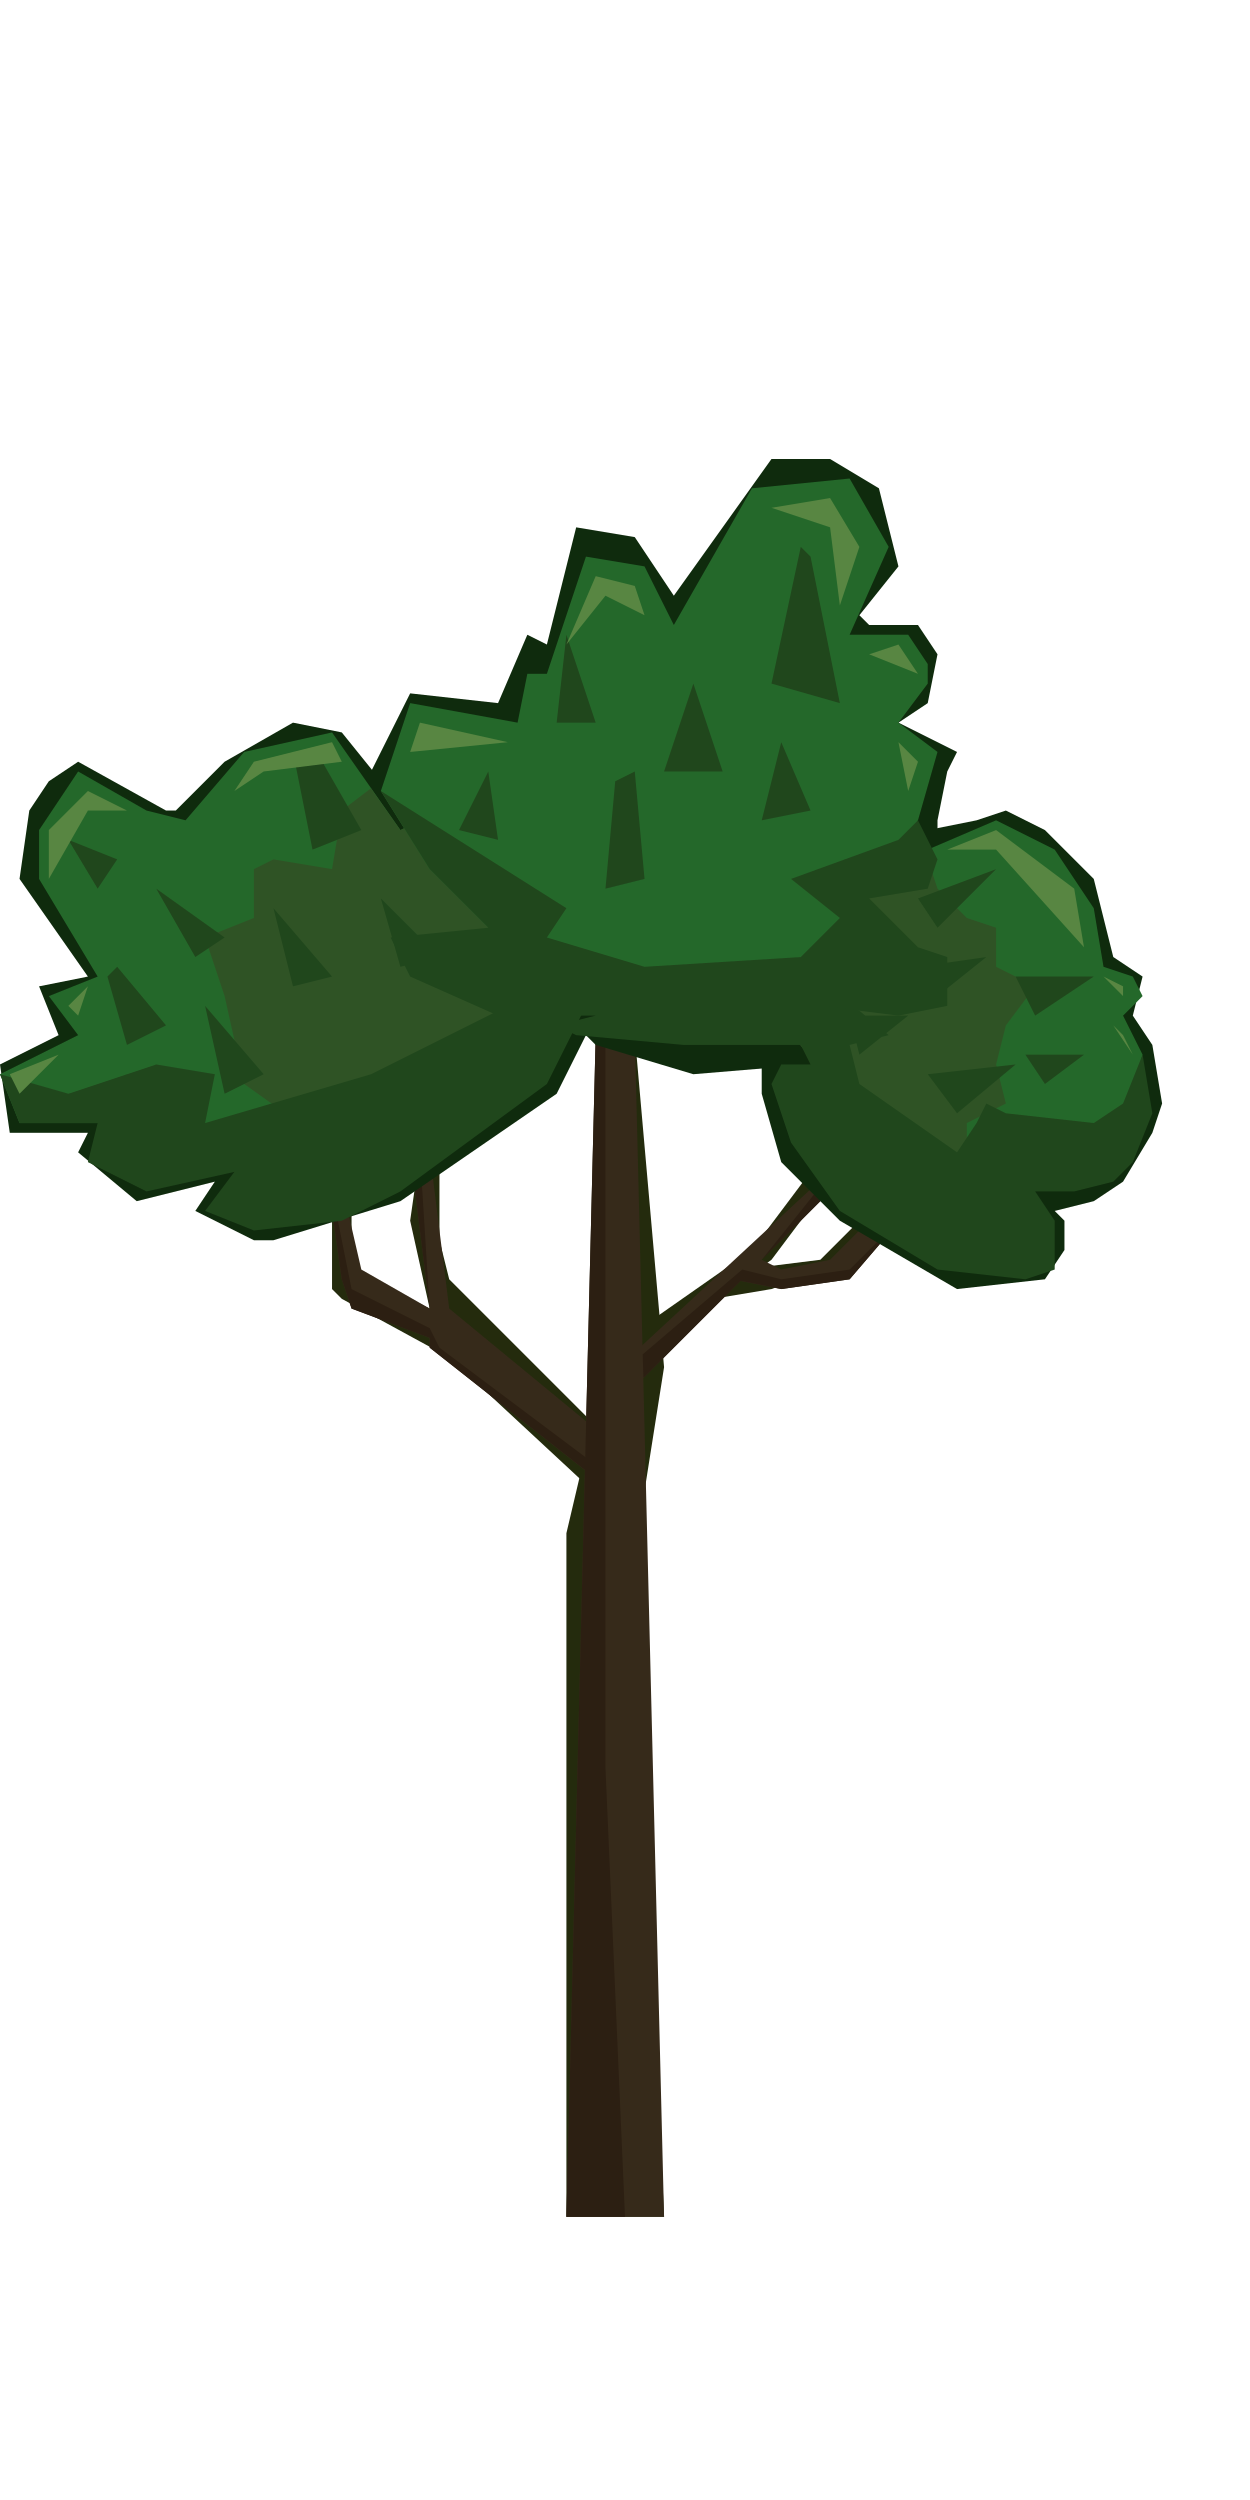
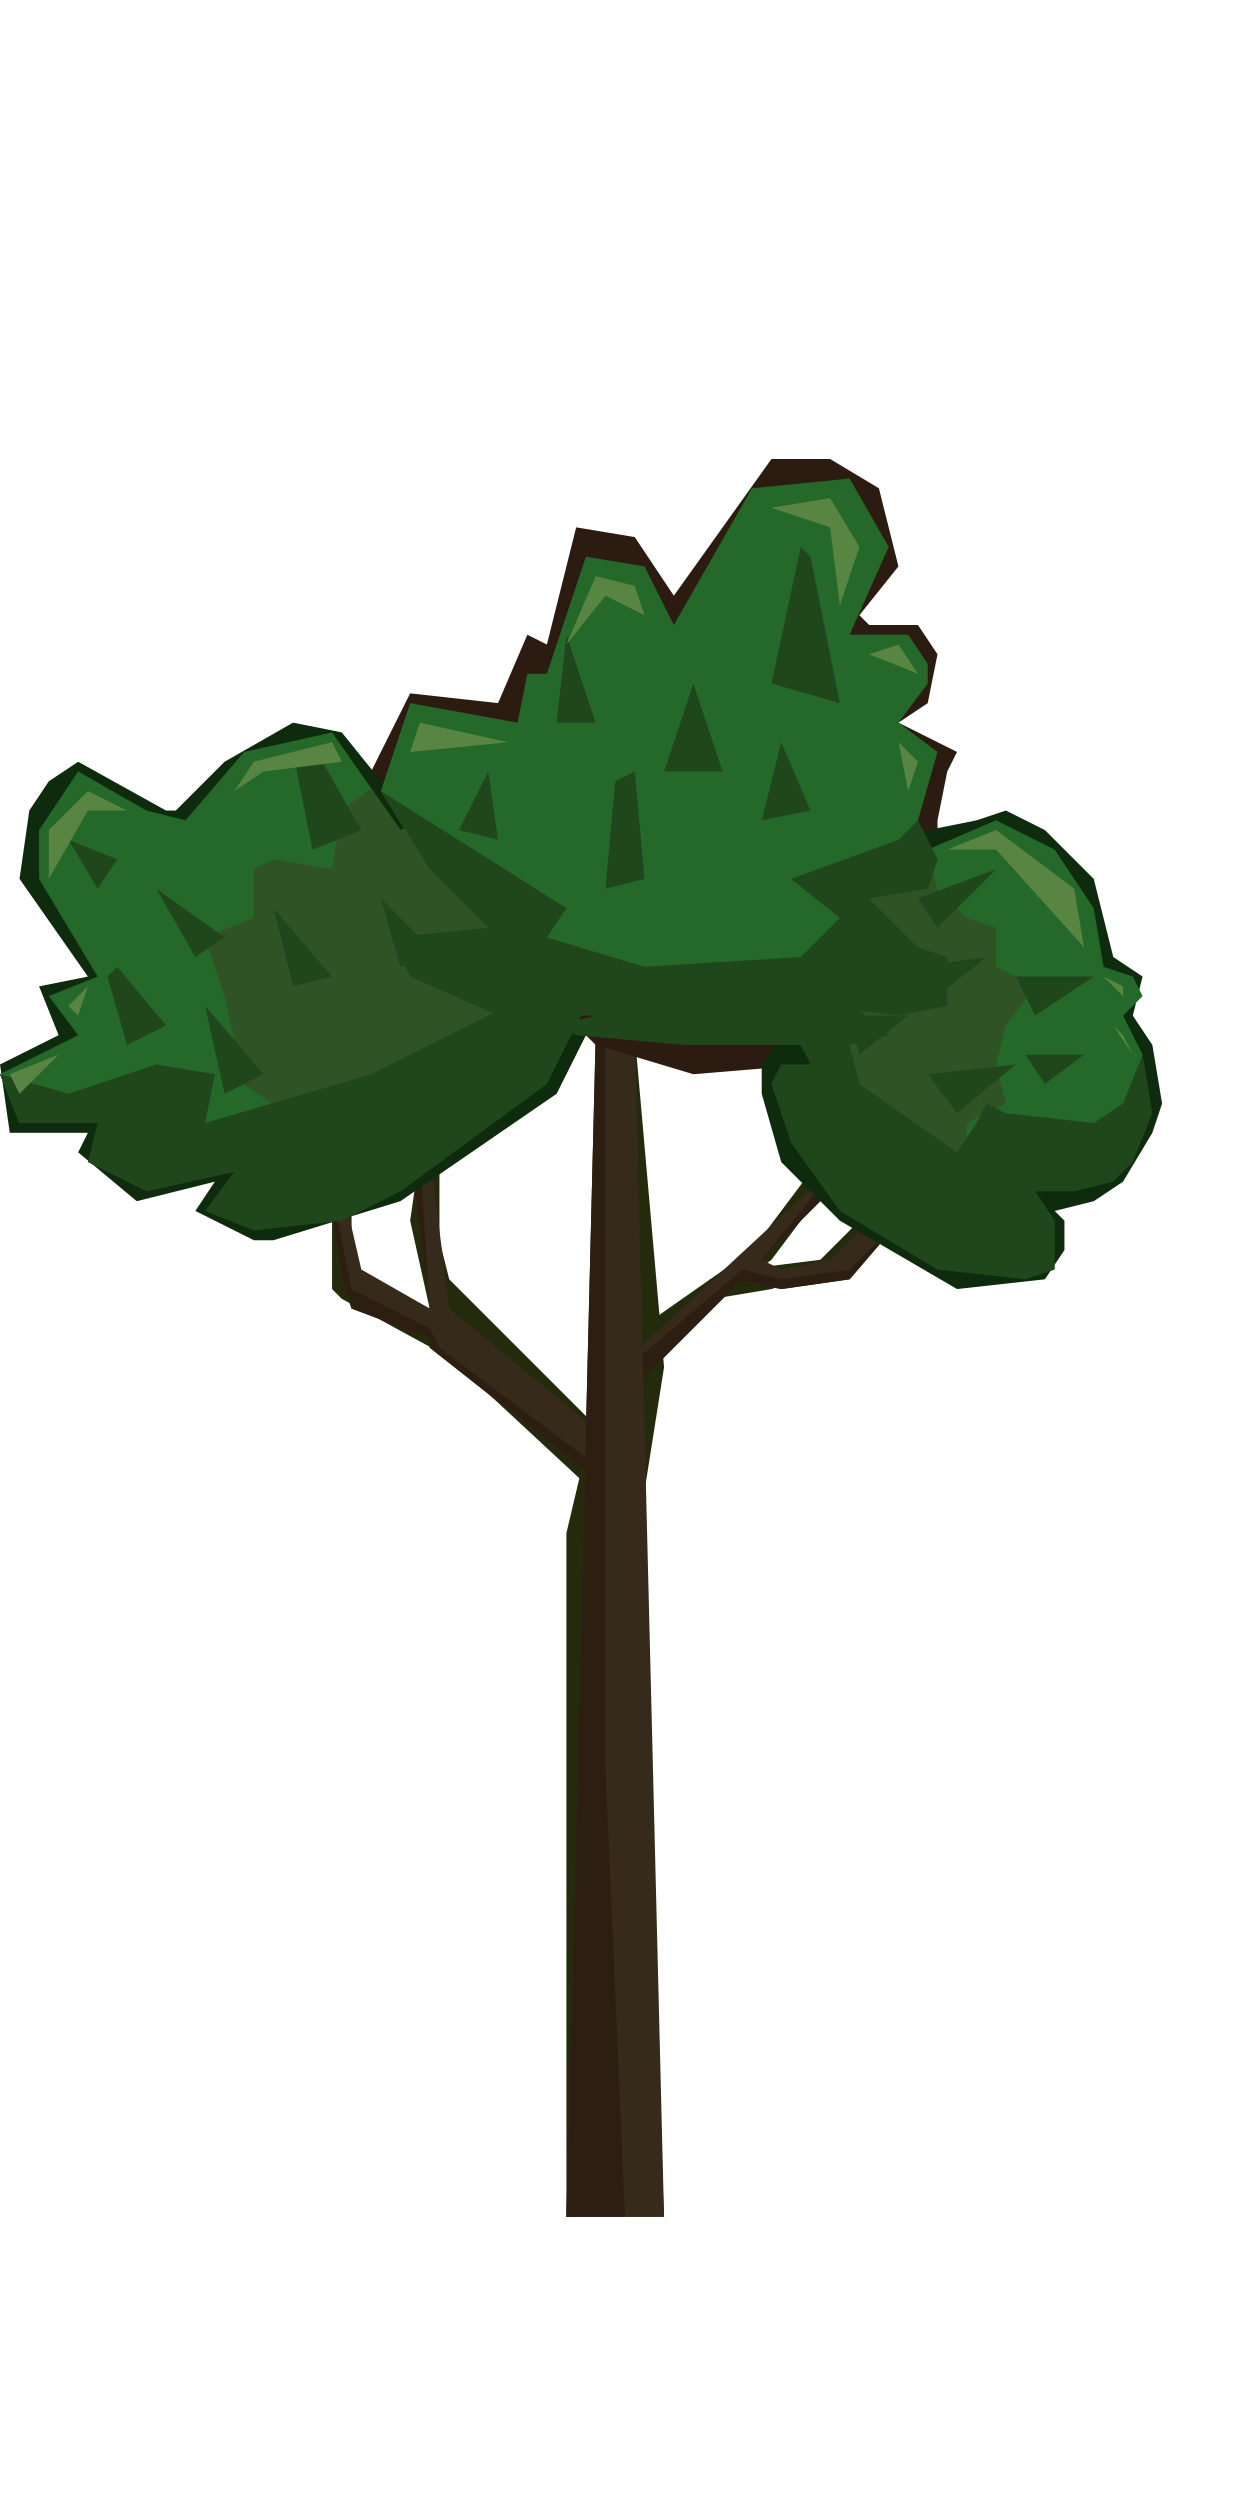
<svg xmlns="http://www.w3.org/2000/svg" width="16" height="32">
  <g>
    <path d="M7.25 28.375l0-8.75.5-2.125-.125-4.25.5 0 .375 4.25-.375 2.375.375 8.5M9.125 16.625l.75-.125 1-.375.25-.375-.125-.125-.5.5-1 .125" fill="#242B0D" />
    <path fill="#242B0D" d="M7.5 19l-1.75-1.625-1.375-.75-.125-.125 0-1.25.25 0 0 1 1 .5-.25-1.125.125-.875.25-.125 0 1.25.125.5 1.875 1.875M8.375 16.875l1.25-.875.75-1 .25.125-.75 1-1.375 1" />
    <path d="M7.25 28.375l.375-15.125.5 0 .375 15.125M9.75 16.125l.25.125.625-.125.75-.75.25.125-.75.875-.875.125-.625-.125" fill="#362A1A" />
    <path fill="#362A1A" d="M8.125 17.75l2.625-2.625 0-.25-2.562 2.375M7.875 18.5l-2.125-1.75-.25-2-.25 0 .25 2-.875-.5-.375-1.625-.125 0 .25 1.75.125.375 1 .375 0 .125 2.375 1.875" />
    <path d="M7.25 28.375l.75 0-.25-5.75 0-9.375-.125 0" fill="#2C1F12" />
    <path d="M7.621 18.922l-2.121-1.672 0-.125-1-.375-.125-.375-.25-1.75.375 1.875 1 .5.125.25 2 1.5M5.25 14.75l.25 2-.125-2M8.236 17.638l-.01-.302 1.274-1.086.5.125.875-.125.75-.75-.75.875-.875.125-.52-.105M10.75 15.125l-1 1 1-1.25" fill="#2C1F12" />
  </g>
-   <path fill="#0F2B0D" d="M7.375 13.125l-1.25 0-1-.5-.25-.5 1.25-.125-1-.875-.375-1.25.5-1 1.125.125.375-.875.25.125.375-1.5.75.125.5.75 1.25-1.75.75 0 .625.375.25 1-.5.625.125.125.625 0 .25.375-.125.625-.375.25.75.375-.125.25-.125.625 0 .5.125.25-.25.25-.625.25.75.375.375.25-.125.5-.5.25-.625 0-.5 0 .625.25-.125.125-.75.125-1.5.125-1.25-.375" />
-   <path fill="#0F2B0D" d="M7.5 13.25l-.375.75-2 1.375-1.625.5-.25 0-.75-.375.25-.375-1 .25-.75-.625.125-.25-1 0-.125-.875.75-.375-.25-.625.625-.125-.875-1.25.125-.875.25-.375.375-.25 1.125.625.125 0 .625-.625.875-.5.625.125" />
-   <path fill="#0F2B0D" d="M9.75 13.625l0 .375.25.875.75.75 1.5.875 1.125-.125.25-.375 0-.375-.125-.125.5-.125.375-.25.375-.625.125-.375-.125-.75-.25-.375.125-.5-.375-.25-.25-1-.625-.625-.5-.25-.375.125-.625.125" />
+   <path class="ftreeDark" fill="#2B1B10" d="M7.375 13.125l-1.25 0-1-.5-.25-.5 1.25-.125-1-.875-.375-1.25.5-1 1.125.125.375-.875.25.125.375-1.5.75.125.5.75 1.25-1.75.75 0 .625.375.25 1-.5.625.125.125.625 0 .25.375-.125.625-.375.25.75.375-.125.25-.125.625 0 .5.125.25-.25.25-.625.25.75.375.375.25-.125.5-.5.25-.625 0-.5 0 .625.25-.125.125-.75.125-1.5.125-1.25-.375" />
+   <path class="ftreeDark" fill="#0F2B0D" d="M7.5 13.25l-.375.75-2 1.375-1.625.5-.25 0-.75-.375.25-.375-1 .25-.75-.625.125-.25-1 0-.125-.875.75-.375-.25-.625.625-.125-.875-1.25.125-.875.25-.375.375-.25 1.125.625.125 0 .625-.625.875-.5.625.125" />
+   <path class="ftreeDark" fill="#0F2B0D" d="M9.75 13.625l0 .375.25.875.75.75 1.5.875 1.125-.125.25-.375 0-.375-.125-.125.5-.125.375-.25.375-.625.125-.375-.125-.75-.25-.375.125-.5-.375-.25-.25-1-.625-.625-.5-.25-.375.125-.625.125" />
  <g>
-     <path fill="#24682A" d="M1.25 14.375l-1 0-.25-.625 1-.5-.375-.5.625-.25-.75-1.25 0-.625.5-.75.875.5.5.125.75-.875 1.125-.25.875 1.25.25-.125 1.875 2.125-4 2" />
-     <path d="M4.748 10.09l-.373.285-.125.75-.75-.125-.25.125 0 .625-.625.25.25.75.25 1.125L4 14.5 7.25 13l-1.875-2.5-.25.125" fill="#2F5325" />
-     <path fill="#20471C" d="M0 13.75l.25.625 1 0-.125.5.75.375 1.125-.25-.375.5.625.25 1.125-.125.75-.375 1.875-1.375.5-1-1.25-.875.25.875-1.75.875-2.125.625.125-.625-.75-.125-1.125.375M1.625 13.375l-.25-.875.125-.125.625.75M1.25 11.375l-.375-.625.625.25M2.5 12.25l-.5-.875.875.625M2.875 14l-.25-1.125.75.875M3.75 12.625l-.25-1 .75.875M4 10.875l-.25-1.25.375.125.5.875M5.125 12.375l-.25-.875.75.75" />
+     <path class="ftreeLight" fill="#24682A" d="M1.25 14.375l-1 0-.25-.625 1-.5-.375-.5.625-.25-.75-1.25 0-.625.5-.75.875.5.5.125.75-.875 1.125-.25.875 1.25.25-.125 1.875 2.125-4 2" />
+     <path class="ftreeShadow2" d="M4.748 10.09l-.373.285-.125.75-.75-.125-.25.125 0 .625-.625.25.25.75.25 1.125L4 14.5 7.25 13l-1.875-2.5-.25.125" fill="#2F5325" />
+     <path class="ftreeShadow" fill="#20471C" d="M0 13.75l.25.625 1 0-.125.5.75.375 1.125-.25-.375.5.625.25 1.125-.125.75-.375 1.875-1.375.5-1-1.25-.875.25.875-1.75.875-2.125.625.125-.625-.75-.125-1.125.375M1.625 13.375l-.25-.875.125-.125.625.75M1.25 11.375l-.375-.625.625.25M2.5 12.25l-.5-.875.875.625M2.875 14l-.25-1.125.75.875M3.75 12.625l-.25-1 .75.875M4 10.875l-.25-1.25.375.125.5.875M5.125 12.375l-.25-.875.75.75" />
  </g>
  <g>
-     <path fill="#24682A" d="M10.375 12.875l.625 1.5 1.375.875 1.125-.75.875 0 .25-1-.25-.5.25-.25-.125-.25-.375-.125-.125-.75-.5-.75-.75-.375-.875.375-1.125.5" />
-     <path d="M11.875 11l.125.375.375.375.375.125 0 .5.5.25-.375.5-.125.5.125.5-.5.25 0 .375-.75.25-2.875-3.375" fill="#2F5325" />
-     <path fill="#20471C" d="M10 12.875l.375.75-.375 0-.125.25.25.75.625.875 1.25.75 1.125.125.375-.125 0-.625-.25-.375.5 0 .5-.125.25-.25.25-.625-.125-.75-.25.625-.375.25-1.125-.125-.25-.125-.125.25-.25.375-1.25-.875-.125-.5.5-.125-.75-.625M11.75 11.5l1-.375-.75.75M11.75 12.375l.875-.125-.625.5M13 12.5l1 0-.75.5M11.875 13.75l1.125-.125-.75.625M11 13.5l.625-.5-.75 0M13.125 13.5l.75 0-.5.375" />
+     <path class="ftreeLight" fill="#24682A" d="M10.375 12.875l.625 1.5 1.375.875 1.125-.75.875 0 .25-1-.25-.5.25-.25-.125-.25-.375-.125-.125-.75-.5-.75-.75-.375-.875.375-1.125.5" />
+     <path class="ftreeShadow2" d="M11.875 11l.125.375.375.375.375.125 0 .5.5.25-.375.5-.125.5.125.5-.5.25 0 .375-.75.25-2.875-3.375" fill="#2F5325" />
+     <path class="ftreeShadow" fill="#20471C" d="M10 12.875l.375.75-.375 0-.125.25.25.75.625.875 1.25.75 1.125.125.375-.125 0-.625-.25-.375.5 0 .5-.125.25-.25.25-.625-.125-.75-.25.625-.375.25-1.125-.125-.25-.125-.125.25-.25.375-1.25-.875-.125-.5.5-.125-.75-.625M11.75 11.5l1-.375-.75.75M11.75 12.375l.875-.125-.625.5M13 12.5l1 0-.75.5M11.875 13.75l1.125-.125-.75.625M11 13.5l.625-.5-.75 0M13.125 13.5l.75 0-.5.375" />
  </g>
  <g>
-     <path fill="#24682A" d="M5.5 11.125l-.625-1 .375-1.125 1.375.25.125-.625.25 0 .5-1.5.75.125.375.75 1-1.75 1.25-.125.5.875-.5 1.125.75 0 .25.375 0 .25-.375.5.5.375-.25.875-.25.5-.75.25.5 1.25-4.25.125" />
-     <path d="M4.875 10.125l.625 1 1.75.5M5.5 11.125l.75.75-1.25.125.25.5 1.125.5 1.25 0-.5.125.25.125 1.375.125 1.625 0 .625-.125 0-.125-.5-.25 1 .125.625-.125 0-.625-.375-.125-.625-.625.75-.125.125-.375-.25-.5-.25.25-1.375.5.625.5-.5.5-2 .125-1.25-.375.25-.375M5.875 10.625l.375-.75.125.875M7.125 9.25l.125-1.125.375 1.125M8.5 9.875l.375-1.125.375 1.125M9.875 8.75l.375-1.75.125.125.375 1.875M7.75 11.375l.125-1.375.25-.125.125 1.375M9.75 10.5l.25-1 .375.875" fill="#20471C" />
+     <path class="ftreeLight" fill="#24682A" d="M5.5 11.125l-.625-1 .375-1.125 1.375.25.125-.625.25 0 .5-1.5.75.125.375.75 1-1.75 1.25-.125.5.875-.5 1.125.75 0 .25.375 0 .25-.375.5.5.375-.25.875-.25.5-.75.25.5 1.25-4.25.125" />
+     <path class="ftreeShadow" d="M4.875 10.125l.625 1 1.75.5M5.5 11.125l.75.75-1.25.125.25.5 1.125.5 1.25 0-.5.125.25.125 1.375.125 1.625 0 .625-.125 0-.125-.5-.25 1 .125.625-.125 0-.625-.375-.125-.625-.625.75-.125.125-.375-.25-.5-.25.25-1.375.5.625.5-.5.5-2 .125-1.25-.375.25-.375M5.875 10.625l.375-.75.125.875M7.125 9.25l.125-1.125.375 1.125M8.5 9.875l.375-1.125.375 1.125M9.875 8.75l.375-1.75.125.125.375 1.875M7.75 11.375l.125-1.375.25-.125.125 1.375M9.75 10.5l.25-1 .375.875" fill="#20471C" />
  </g>
-   <path d="M5.25 9.625l.125-.375 1.125.25M7.25 8.25l.375-.875.5.125.125.375-.5-.25M9.875 6.5l.75-.125.375.625-.25.75-.125-1M11.125 8.375l.375-.125.25.375M11.5 9.5l.25.25-.125.375M.25 14l-.125-.25.625-.25M.875 12.875l.25-.25-.125.375M.625 11.25l0-.625.5-.5.5.25-.5 0M3 10.125l.25-.375 1-.25.125.25-1 .125M12.125 10.875l.625-.25 1 .75.125.75-1.125-1.25M14.125 12.5l.25.125 0 .125M14.375 13.25l.125.25-.25-.375" fill="#588642" />
+   <path class="ftreeHl" d="M5.25 9.625l.125-.375 1.125.25M7.25 8.25l.375-.875.5.125.125.375-.5-.25M9.875 6.5l.75-.125.375.625-.25.75-.125-1M11.125 8.375l.375-.125.25.375M11.5 9.5l.25.25-.125.375M.25 14l-.125-.25.625-.25M.875 12.875l.25-.25-.125.375M.625 11.25l0-.625.5-.5.5.25-.5 0M3 10.125l.25-.375 1-.25.125.25-1 .125M12.125 10.875l.625-.25 1 .75.125.75-1.125-1.25M14.125 12.5l.25.125 0 .125M14.375 13.25l.125.25-.25-.375" fill="#588642" />
</svg>
